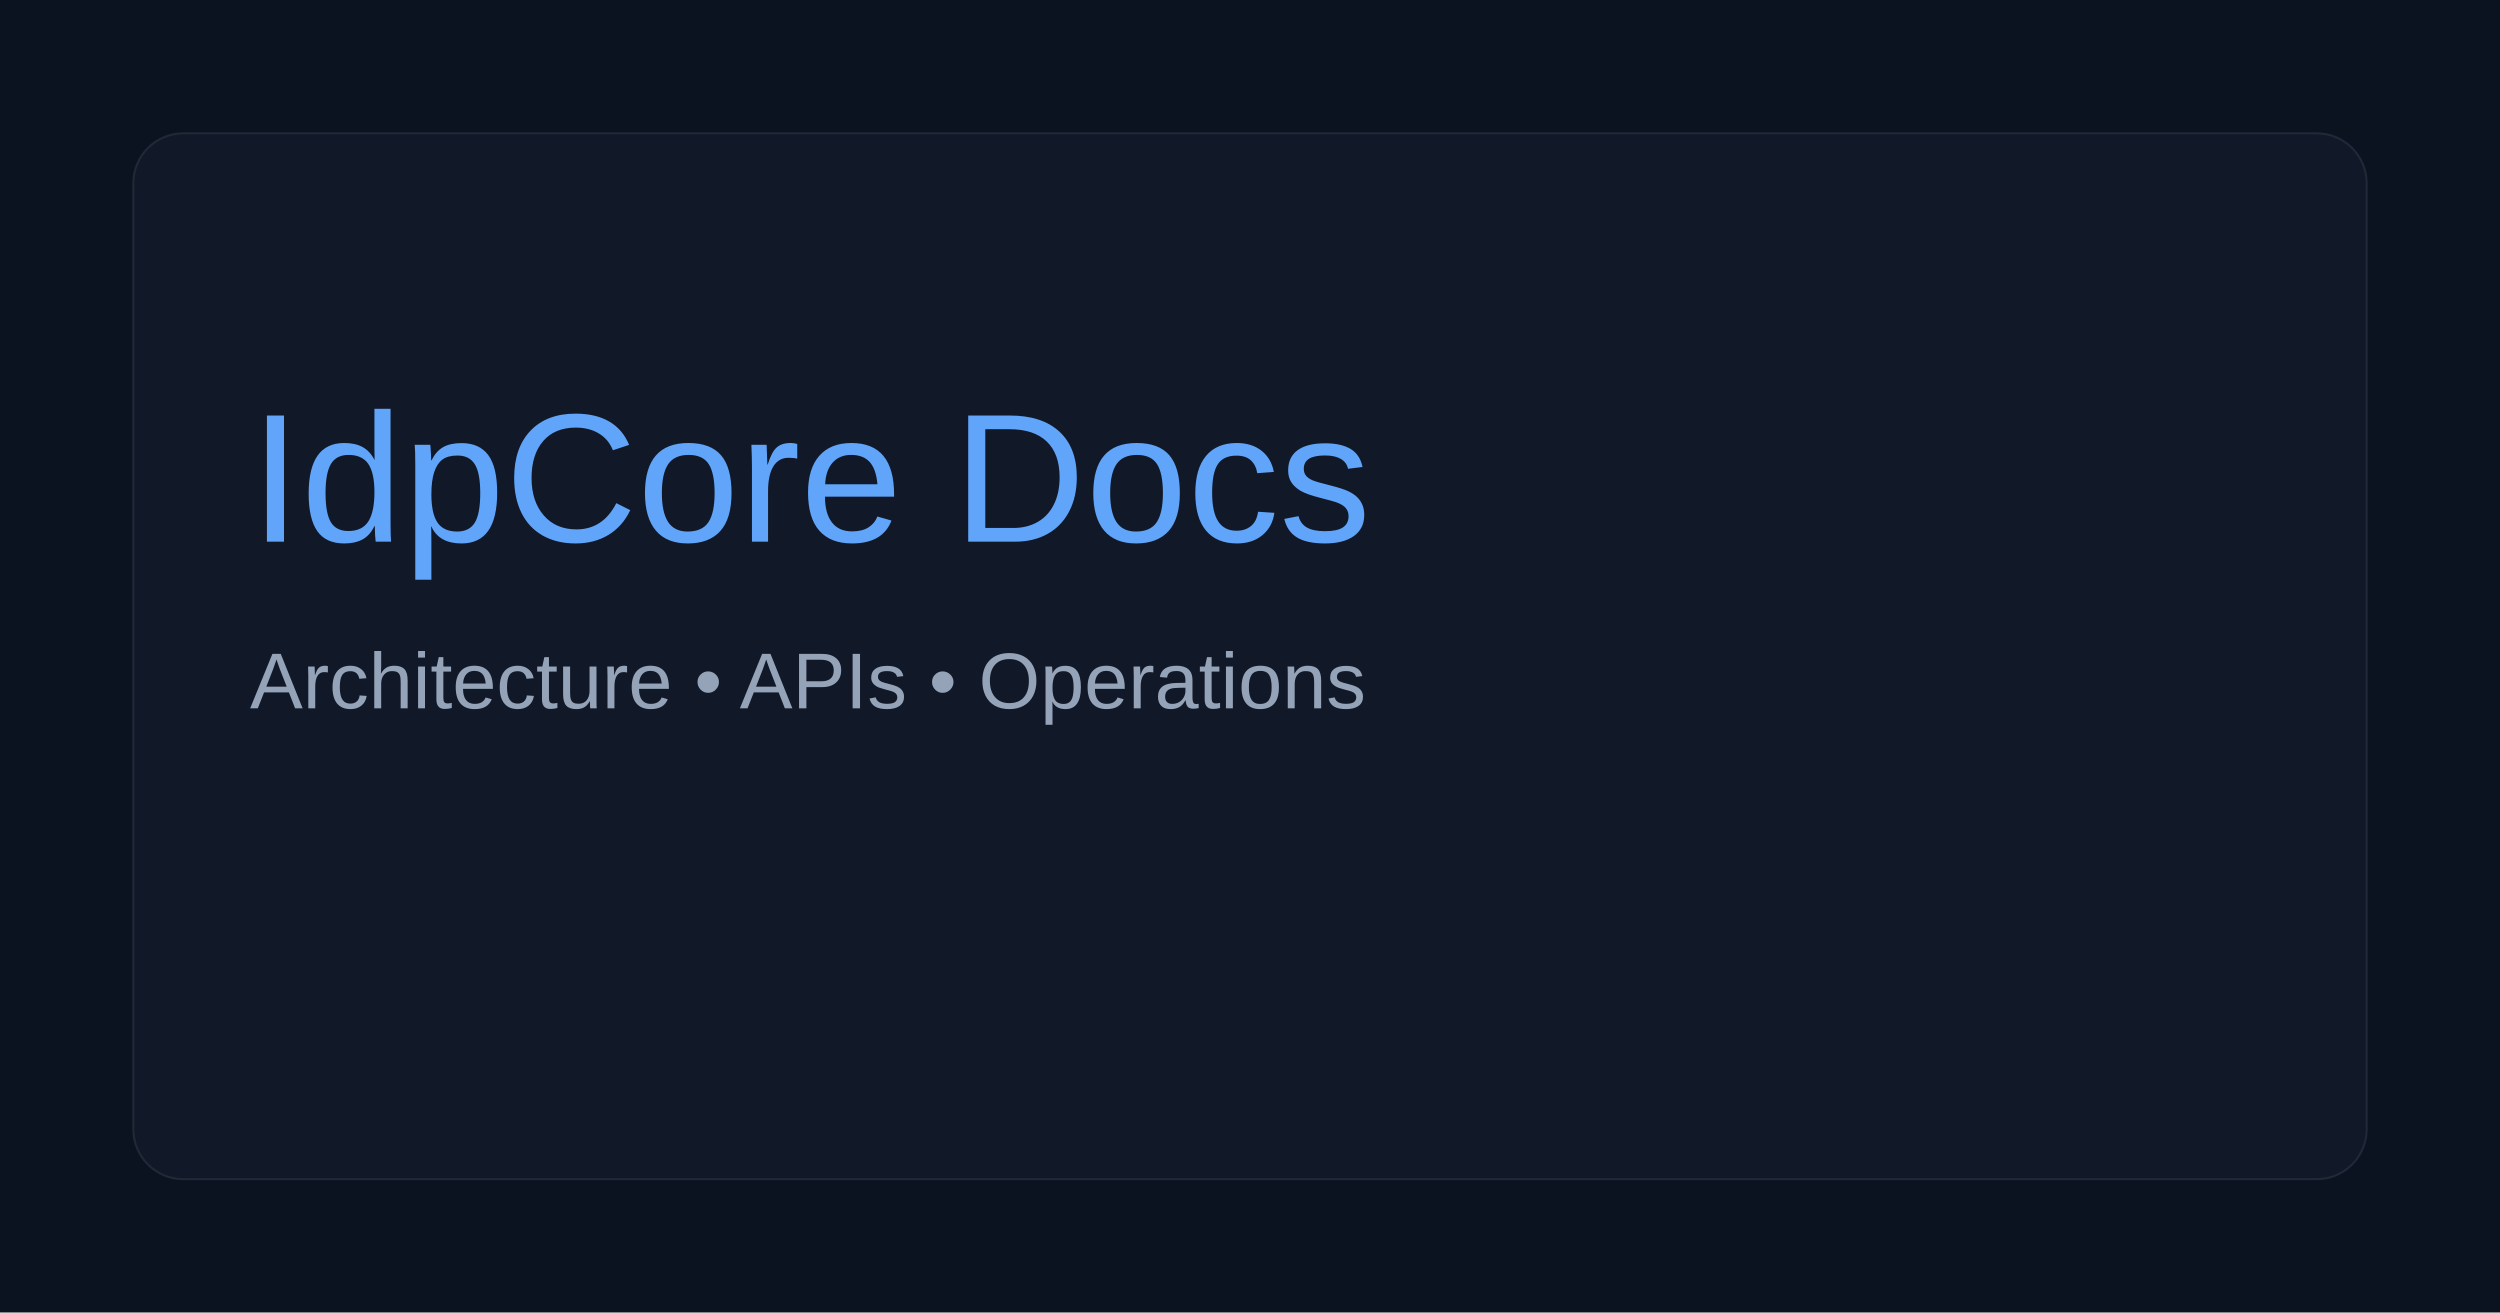
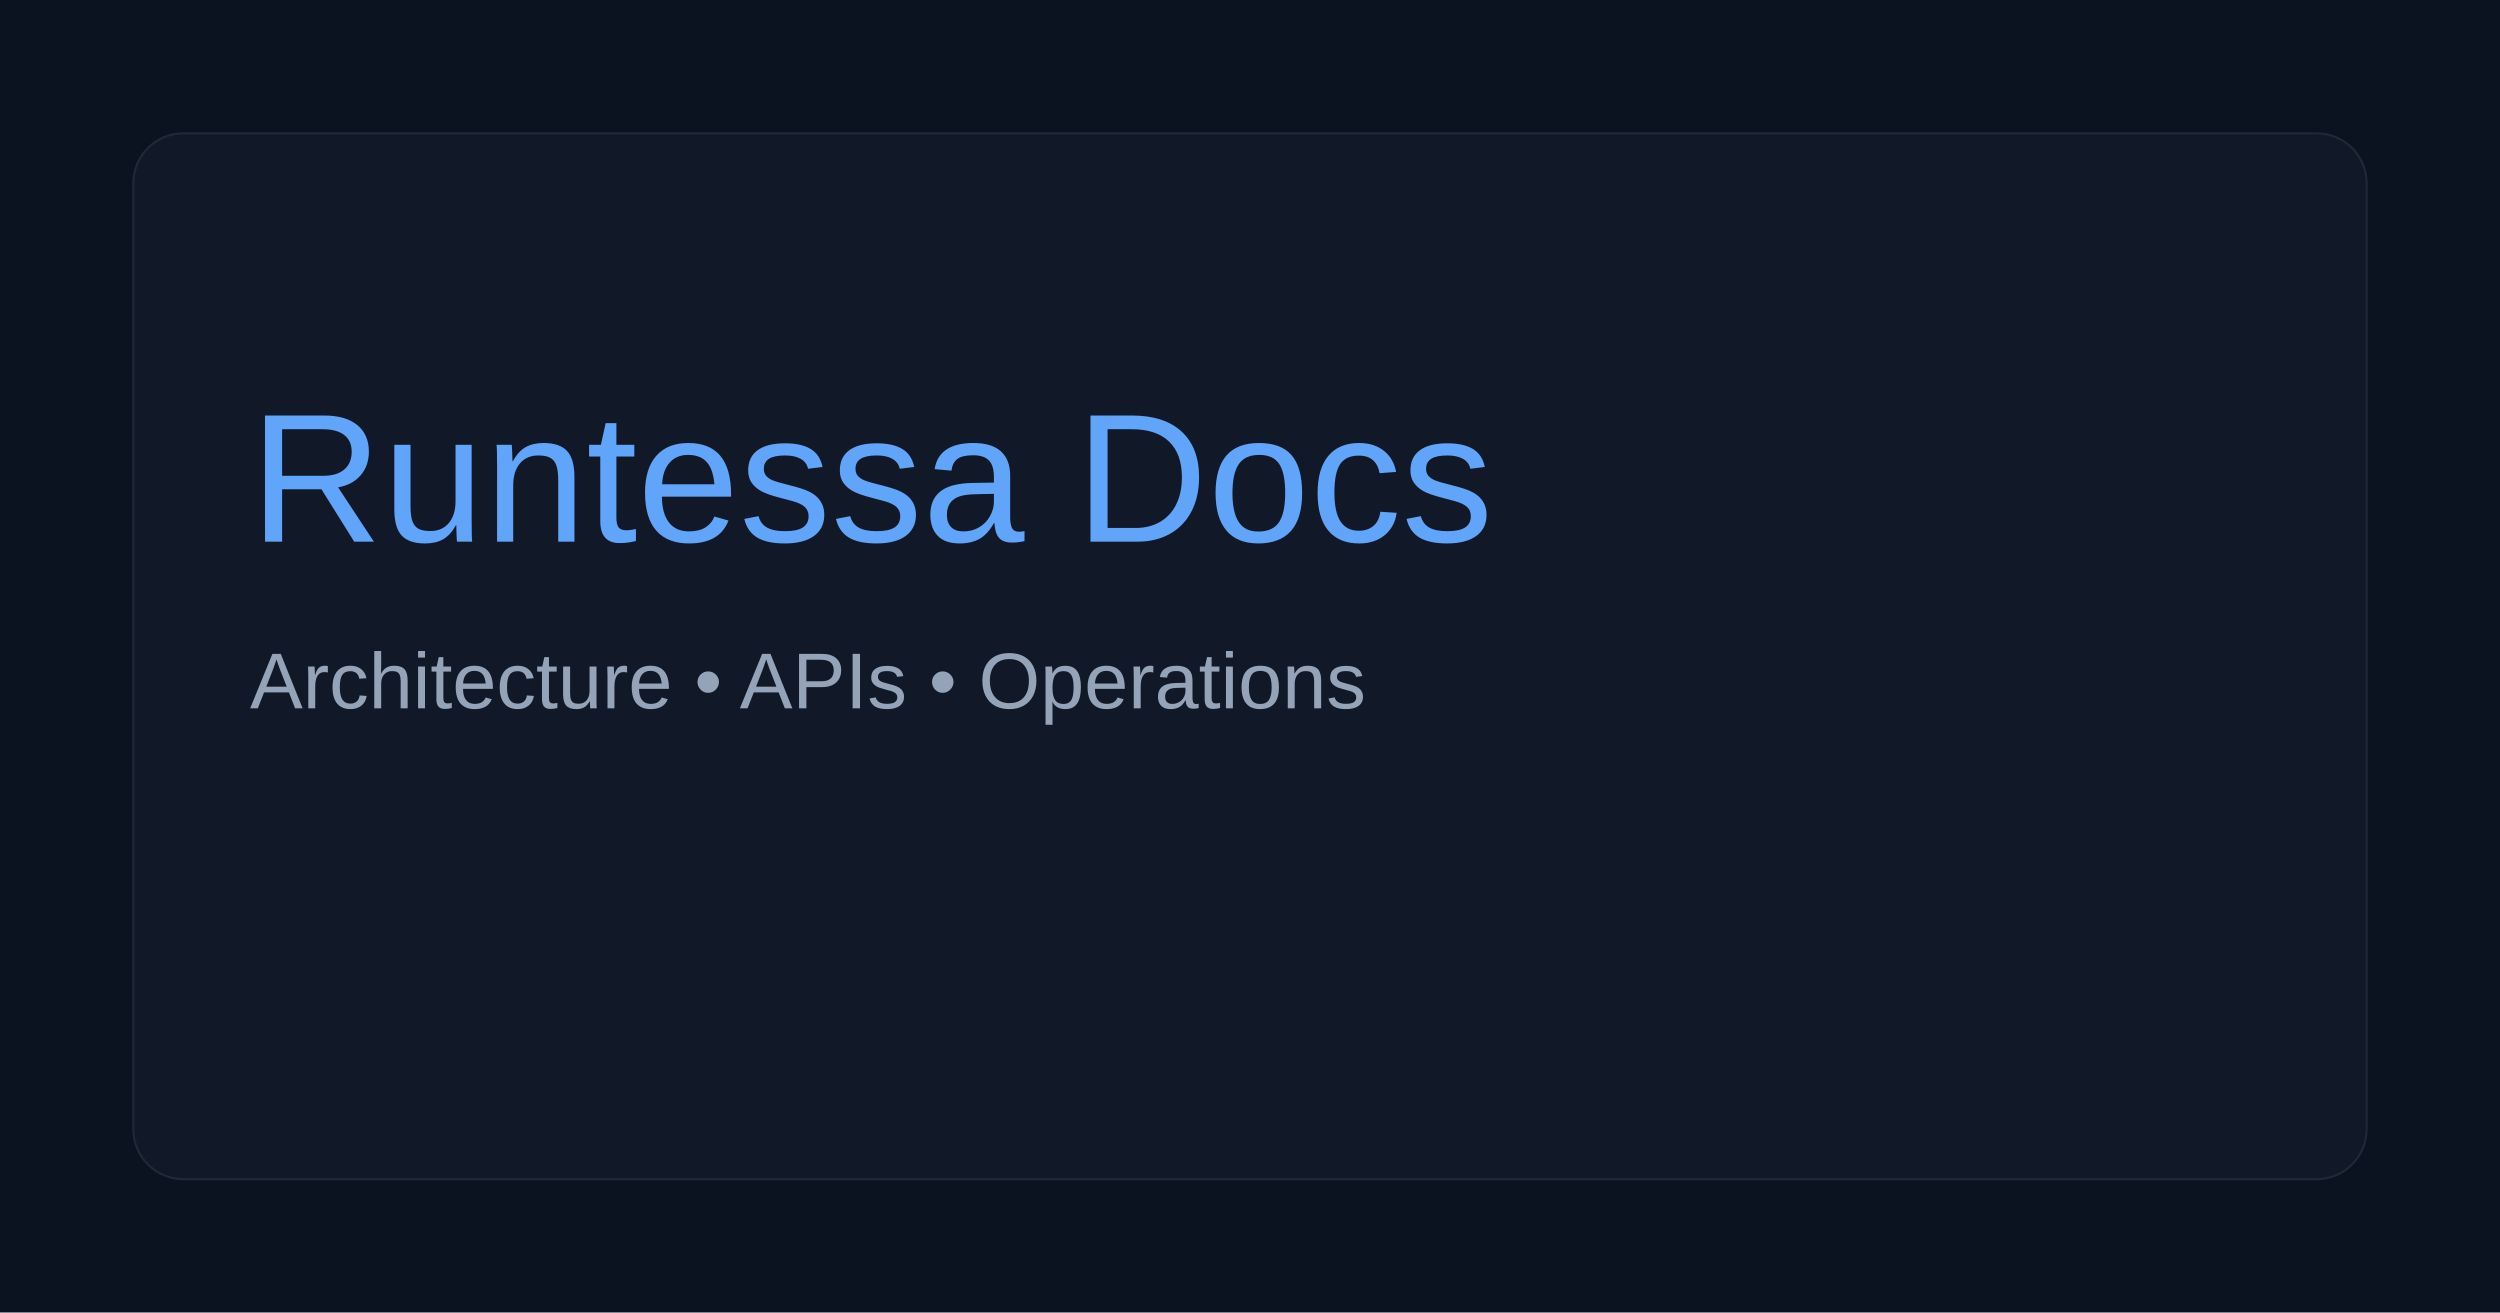
- <svg xmlns="http://www.w3.org/2000/svg" viewBox="0 0 1200 630" role="img" aria-label="IdpCore Docs">
+ <svg xmlns="http://www.w3.org/2000/svg" viewBox="0 0 1200 630" role="img" aria-label="Runtessa Docs">
  <rect width="1200" height="630" fill="#0b1220" />
  <rect x="64" y="64" width="1072" height="502" rx="24" fill="#111827" stroke="#1f2937" />
-   <text x="120" y="260" fill="#60a5fa" font-size="88" font-family="Arial, sans-serif">IdpCore Docs</text>
+   <text x="120" y="260" fill="#60a5fa" font-size="88" font-family="Arial, sans-serif">Runtessa Docs</text>
  <text x="120" y="340" fill="#94a3b8" font-size="38" font-family="Arial, sans-serif">Architecture • APIs • Operations</text>
</svg>
